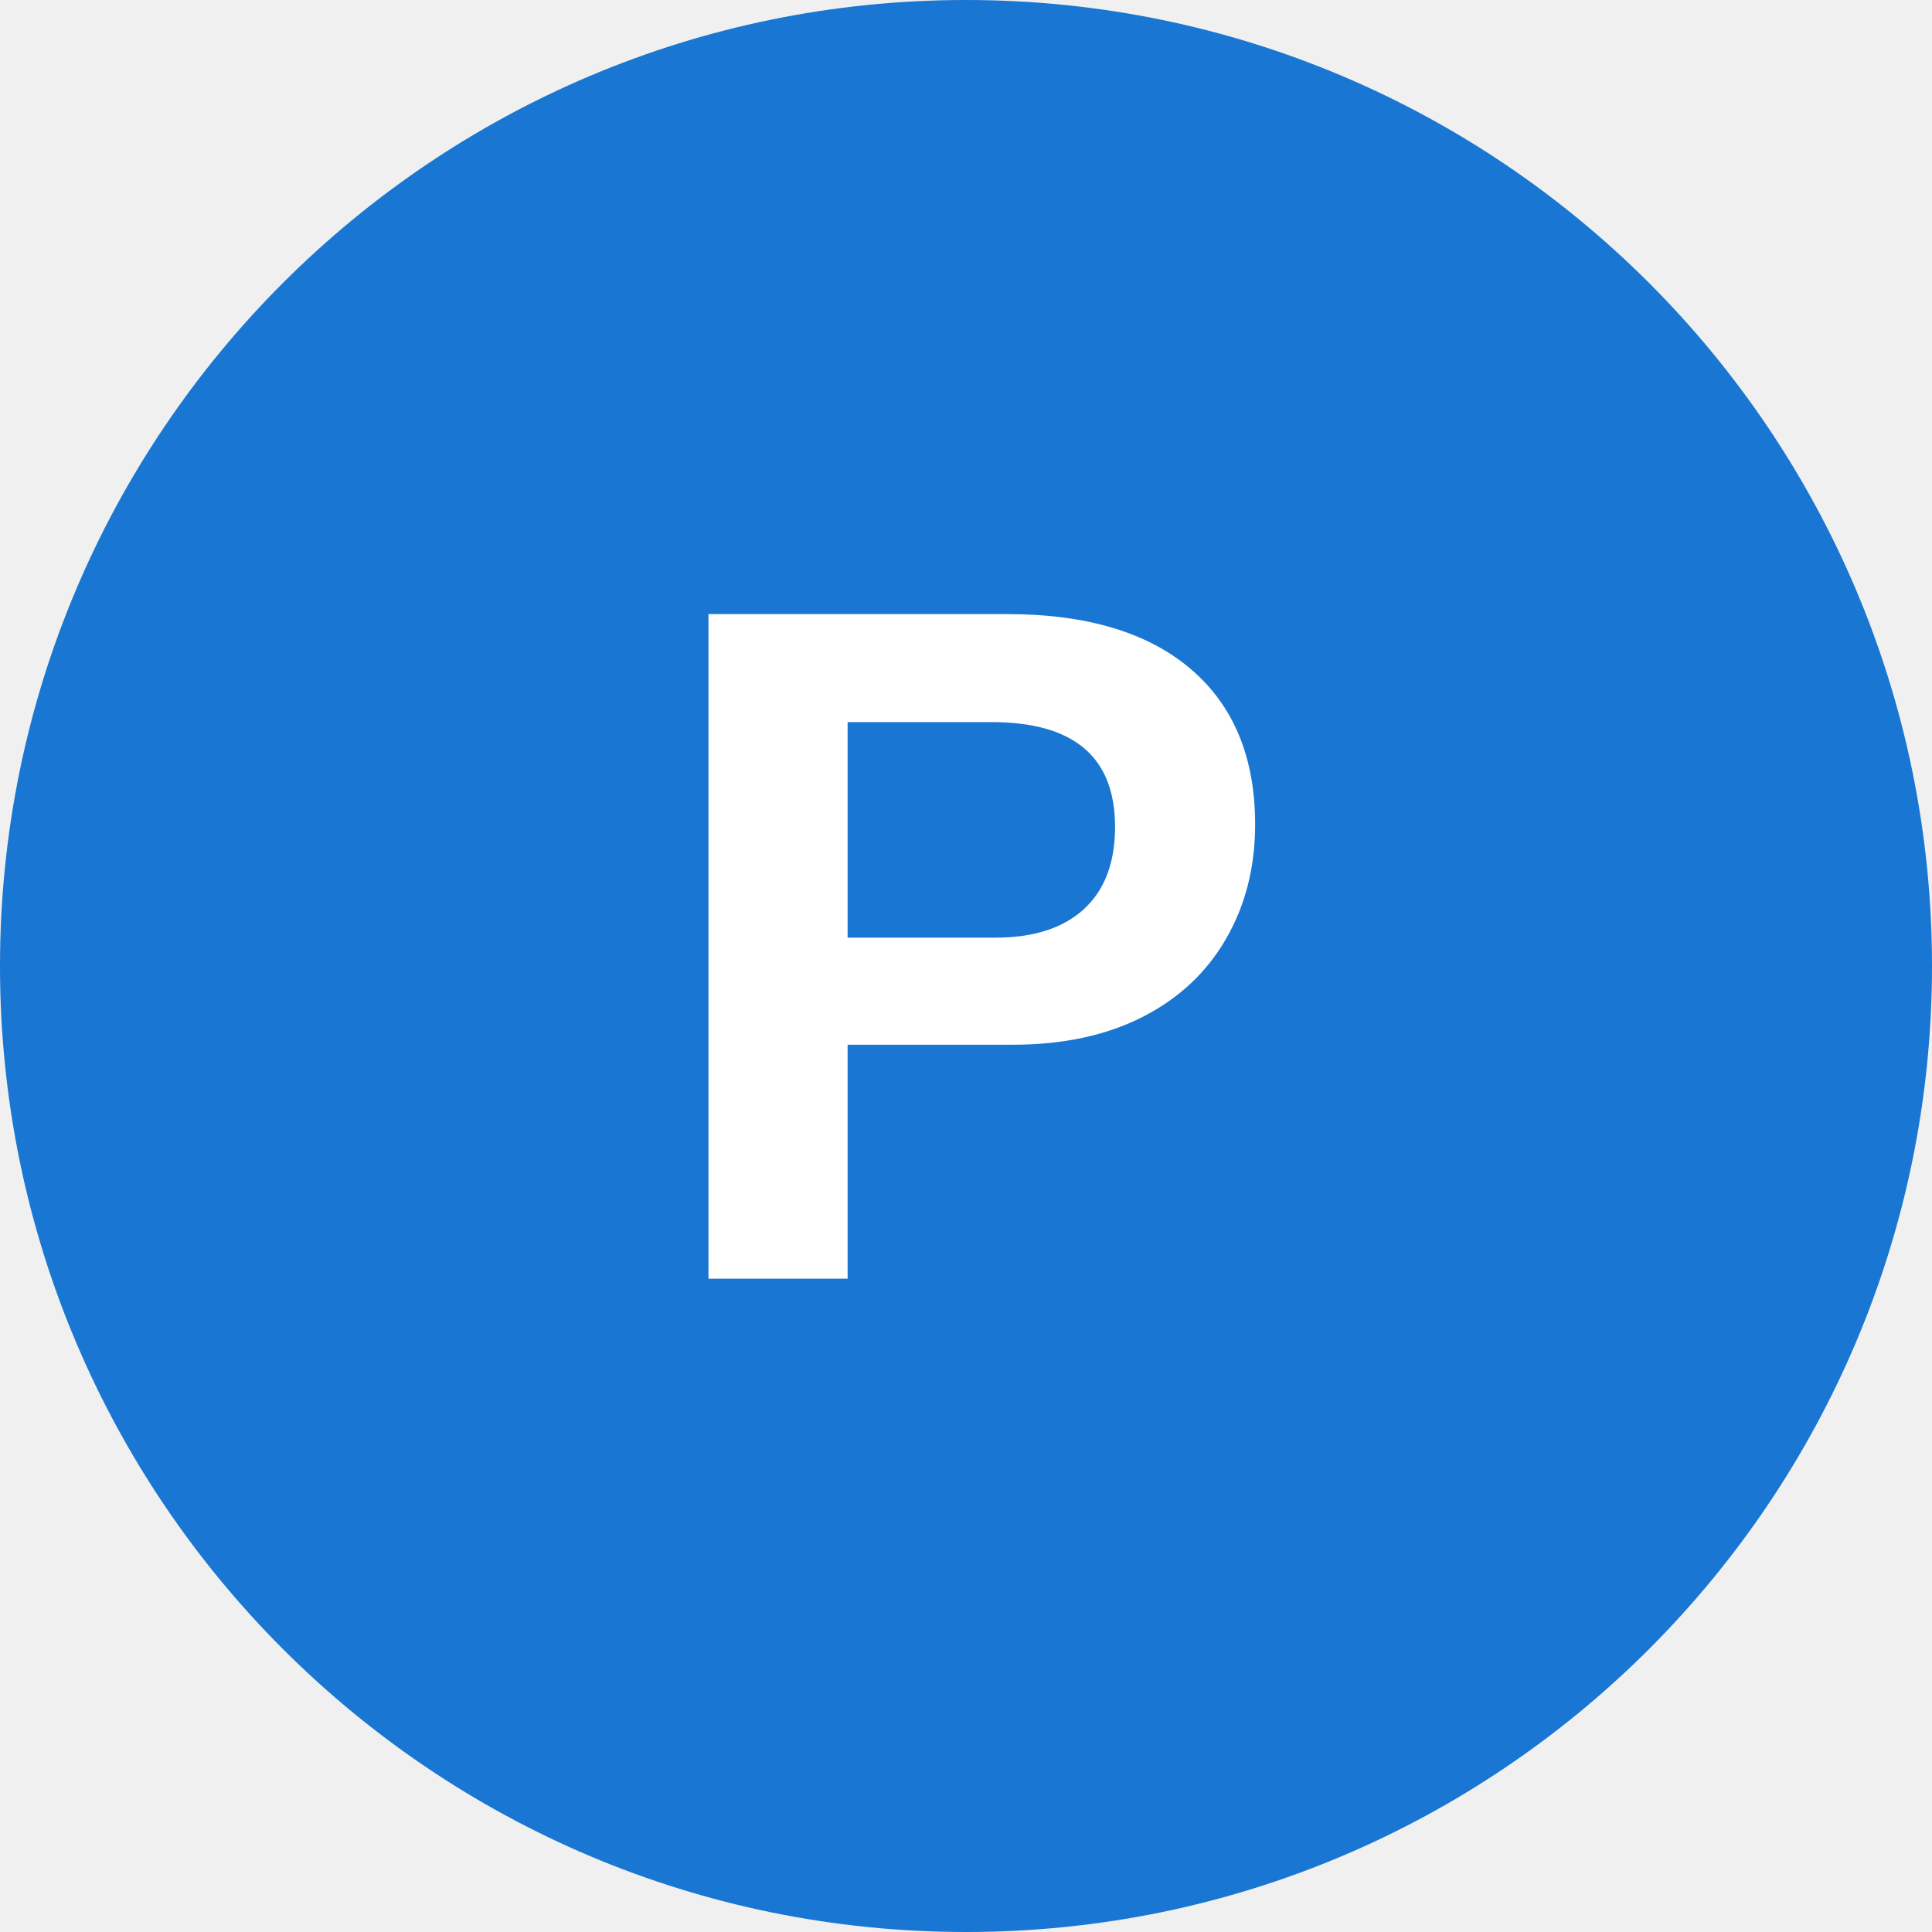
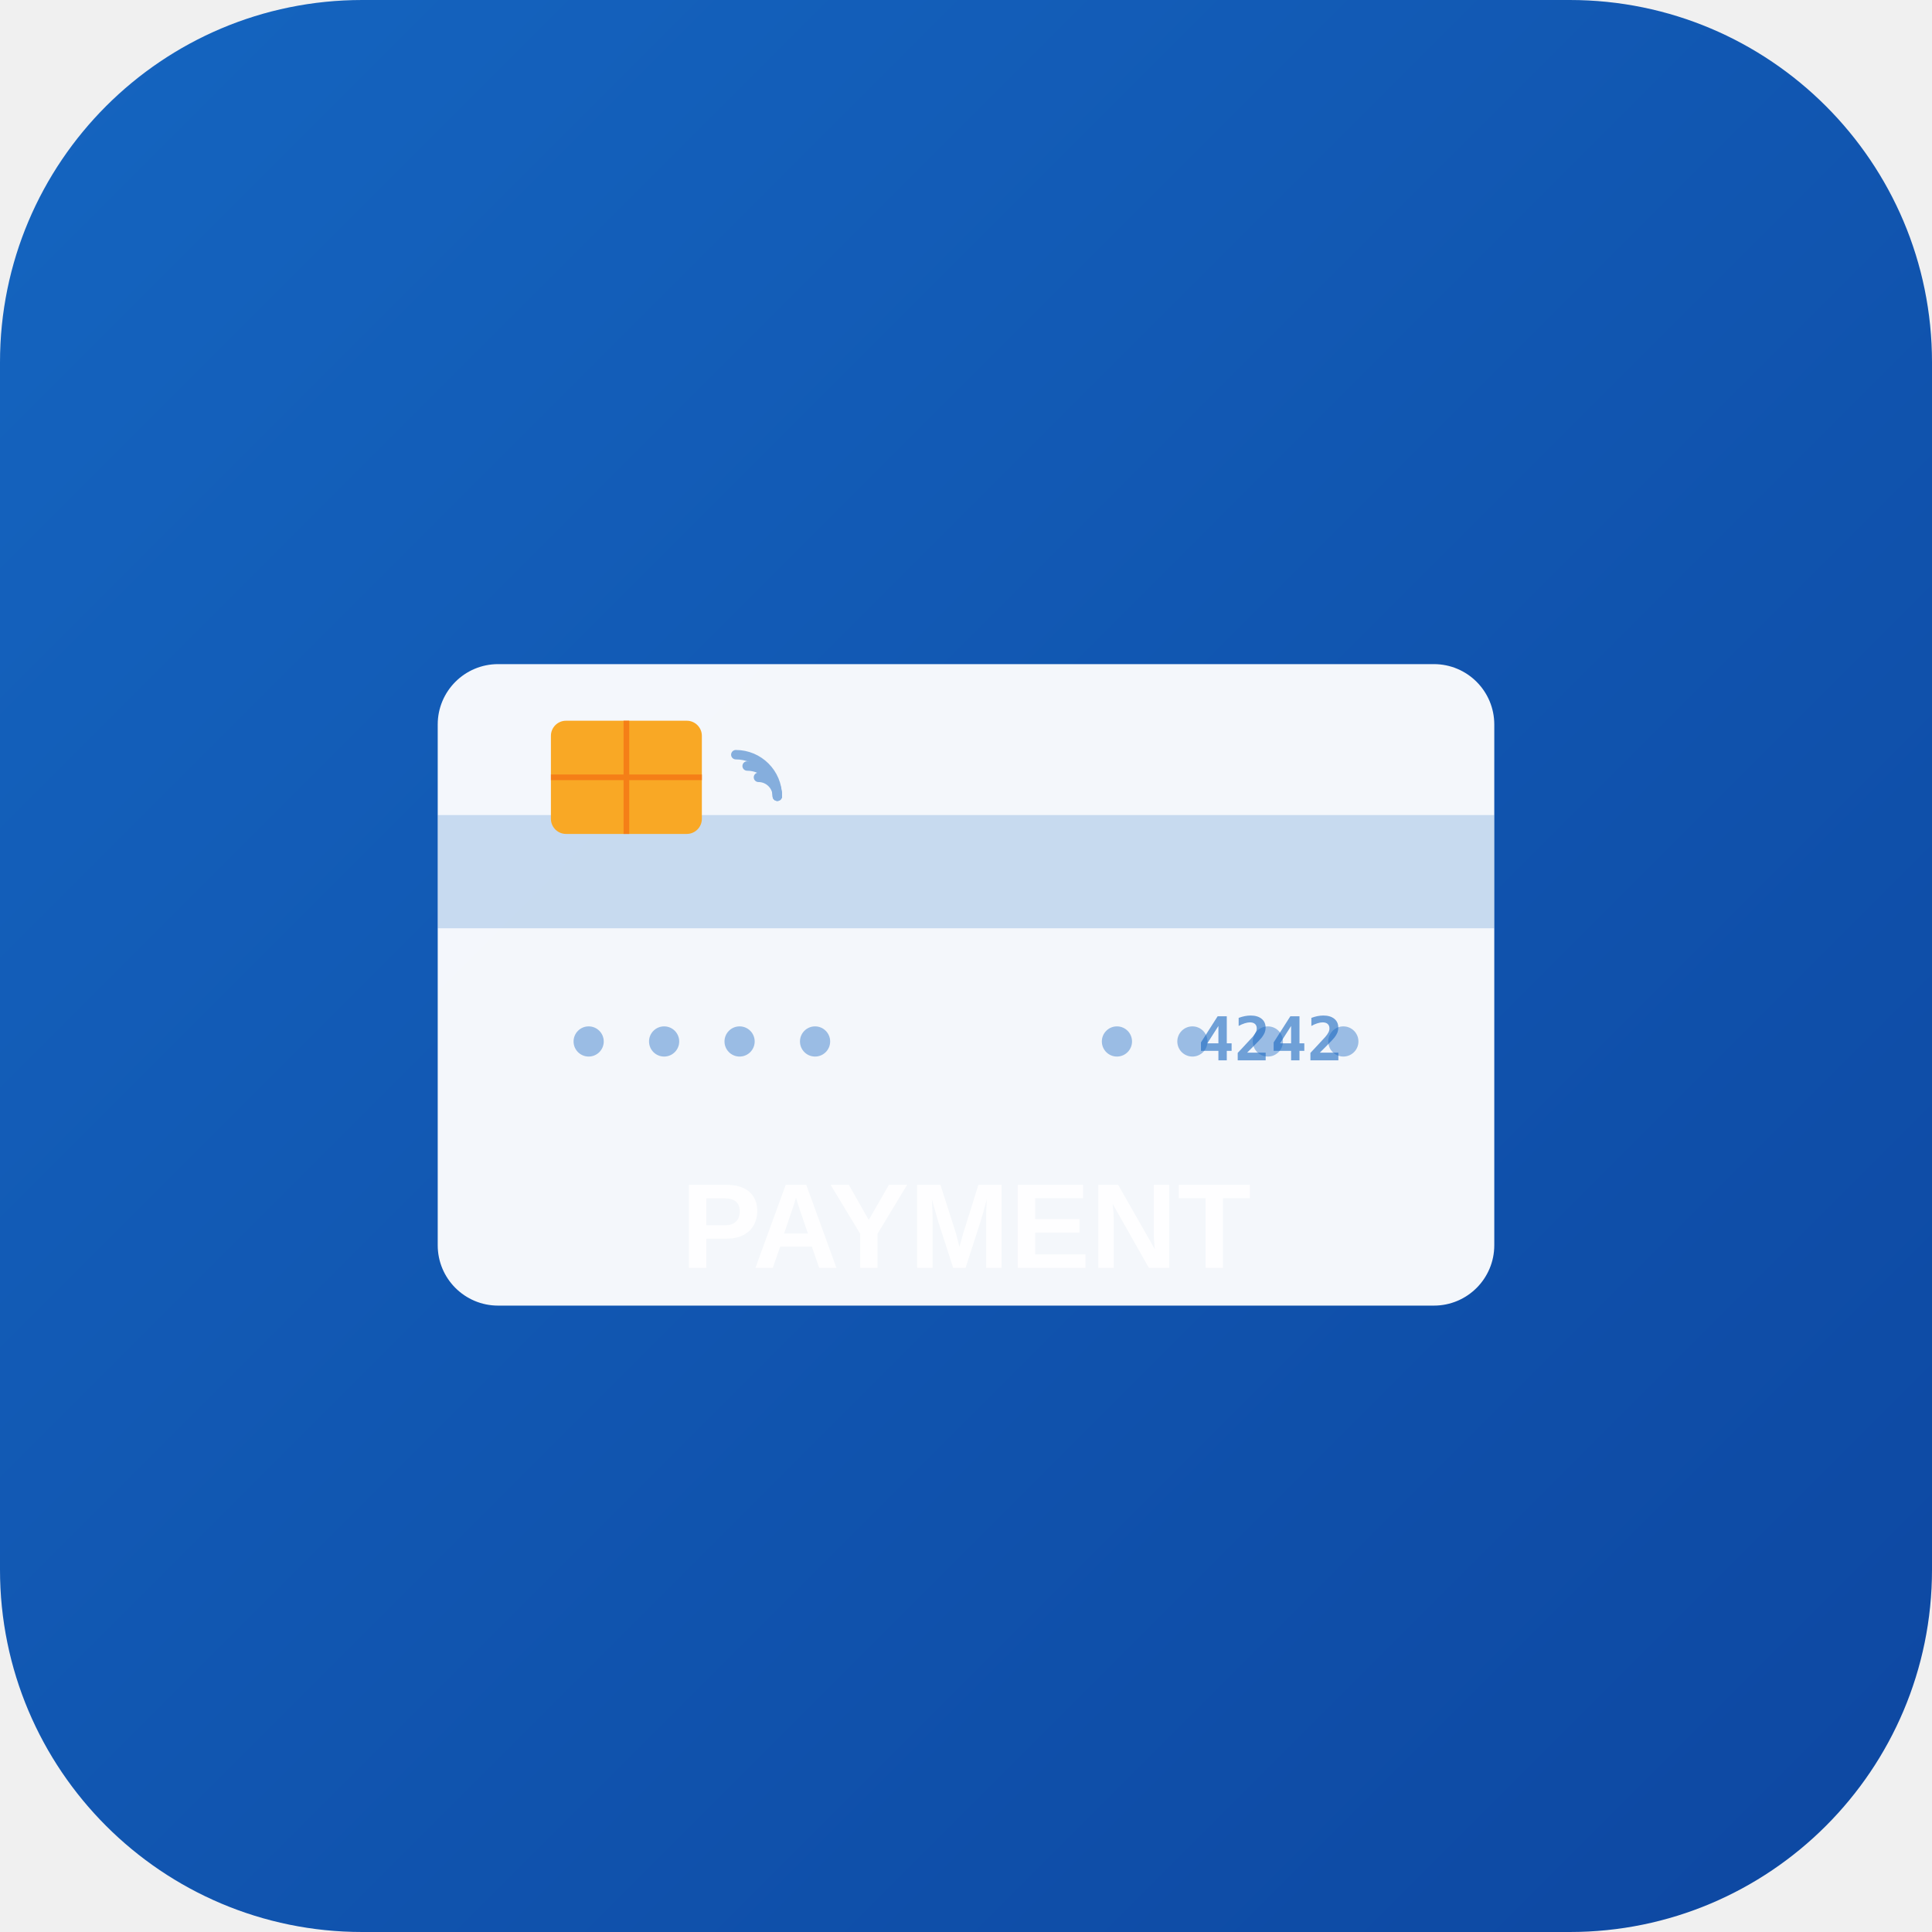
<svg xmlns="http://www.w3.org/2000/svg" width="512" height="512" viewBox="0 0 512 512">
-   <circle cx="256" cy="256" r="256" fill="#1976d2" />
-   <text x="50%" y="52%" text-anchor="middle" dominant-baseline="middle" fill="#ffffff" font-family="Arial,sans-serif" font-weight="bold" font-size="256">P</text>
+   <defs>
+     <linearGradient id="bg" x1="0%" y1="0%" x2="100%" y2="100%">
+       <stop offset="0%" style="stop-color:#1565c0" />
+       <stop offset="100%" style="stop-color:#0d47a1" />
+     </linearGradient>
+   </defs>
+   <rect width="512" height="512" rx="96" fill="url(#bg)" />
+   <g transform="translate(256,256)">
+     <rect x="-140" y="-80" width="280" height="170" rx="16" fill="#ffffff" opacity="0.95" />
+     <rect x="-140" y="-40" width="280" height="30" fill="#1565c0" opacity="0.2" />
+     <rect x="-110" y="-65" width="40" height="30" rx="4" fill="#f9a825" />
+     <line x1="-110" y1="-50" x2="-70" y2="-50" stroke="#f57f17" stroke-width="1.5" />
+     <line x1="-90" y1="-65" x2="-90" y2="-35" stroke="#f57f17" stroke-width="1.5" />
+     <g transform="translate(-55,-50)" fill="none" stroke="#1565c0" stroke-width="2.5" stroke-linecap="round" opacity="0.5">
+       <path d="M0,0 a5,5 0 0,1 5,5" />
+       <path d="M-3,-3 a8,8 0 0,1 8,8" />
+       <path d="M-6,-6 a11,11 0 0,1 11,11" />
+     </g>
+     <circle cx="-100" cy="20" r="4" fill="#1565c0" opacity="0.4" />
+     <circle cx="-80" cy="20" r="4" fill="#1565c0" opacity="0.4" />
+     <circle cx="-60" cy="20" r="4" fill="#1565c0" opacity="0.4" />
+     <circle cx="-40" cy="20" r="4" fill="#1565c0" opacity="0.4" />
+     <circle cx="40" cy="20" r="4" fill="#1565c0" opacity="0.4" />
+     <circle cx="60" cy="20" r="4" fill="#1565c0" opacity="0.4" />
+     <circle cx="80" cy="20" r="4" fill="#1565c0" opacity="0.4" />
+     <circle cx="100" cy="20" r="4" fill="#1565c0" opacity="0.4" />
+     <text x="100" y="25" text-anchor="end" fill="#1565c0" font-family="monospace" font-size="16" font-weight="bold" opacity="0.6">4242</text>
+     <text x="0" y="80" text-anchor="middle" fill="#ffffff" font-family="Arial,sans-serif" font-weight="bold" font-size="32" opacity="0.9">PAYMENT</text>
+   </g>
</svg>
